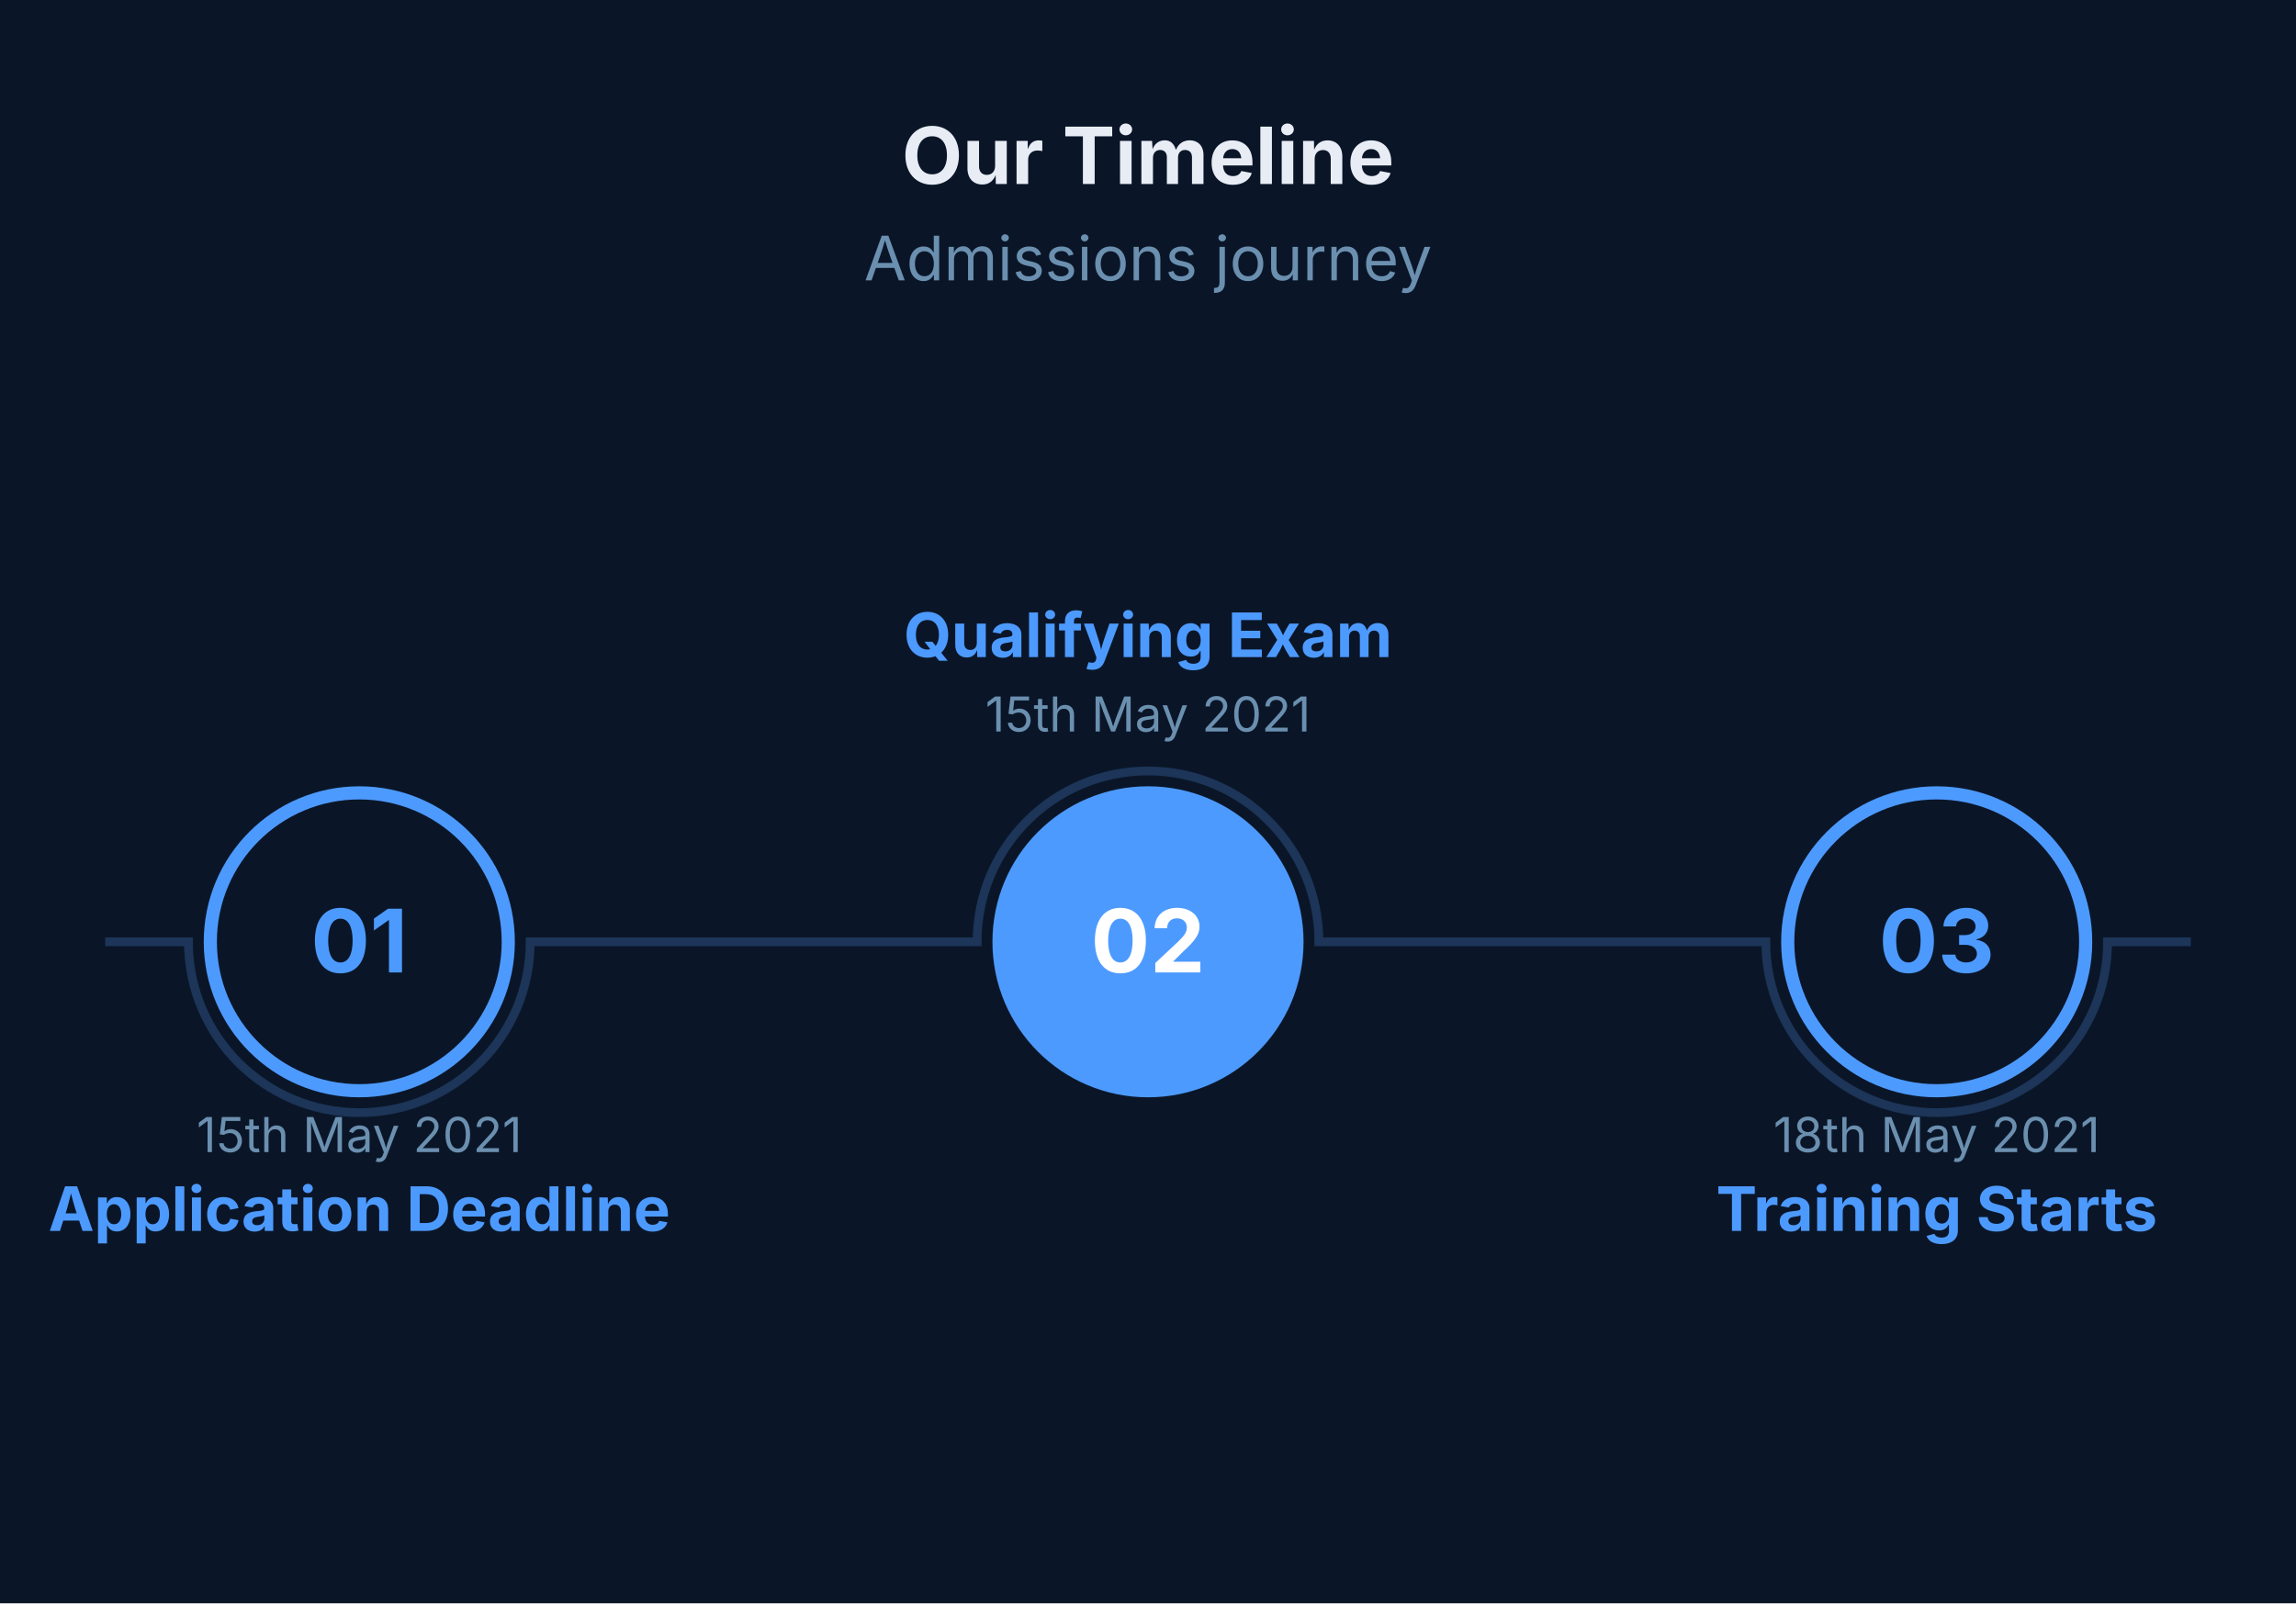
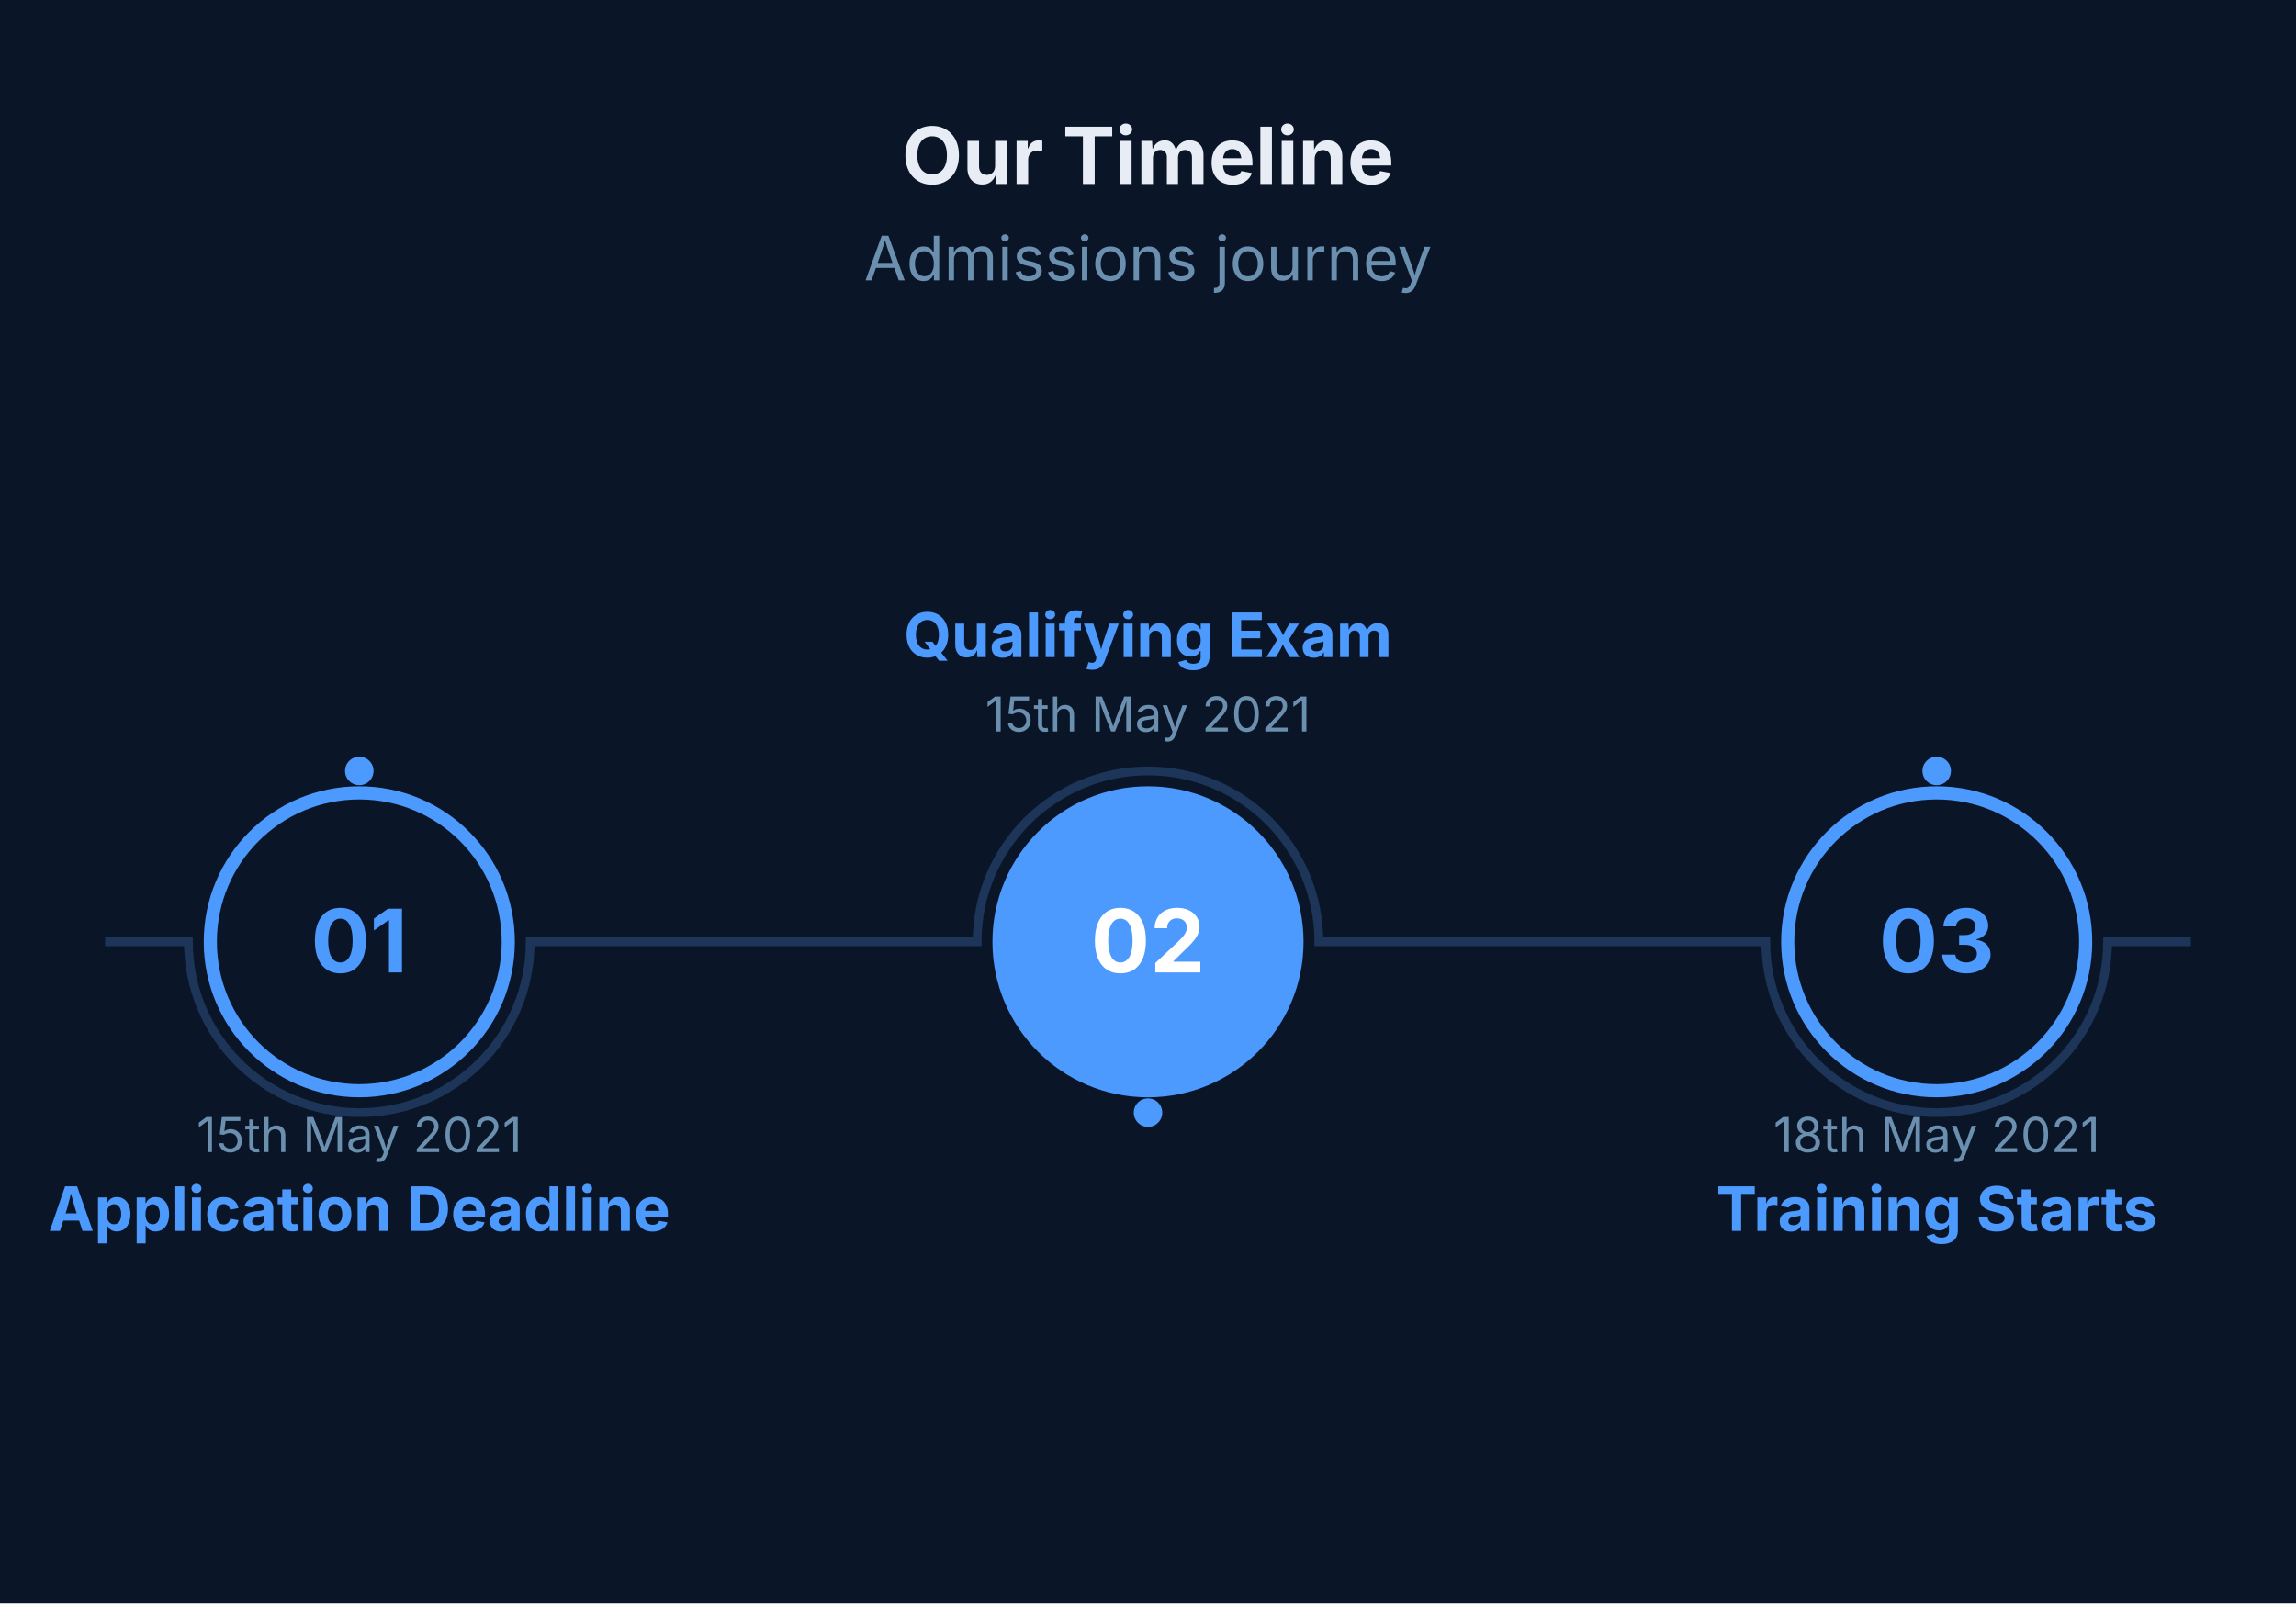
<svg xmlns="http://www.w3.org/2000/svg" viewBox="0 0 524 366" width="524" height="366">
  <rect width="100%" height="100%" fill="#0A1628" />
  <text x="262" y="42" font-size="18" font-family="Inter, system-ui, -apple-system, sans-serif" fill="#E8EDF5" text-anchor="middle" font-weight="bold">Our Timeline</text>
  <text x="262" y="64" font-size="14" font-family="Inter, system-ui, -apple-system, sans-serif" fill="#6B8FAF" text-anchor="middle">Admissions journey</text>
  <path d="M 24 215 L 43 215 A 39 39 0 0 0 121 215 L 223 215 A 39 39 0 0 1 301 215 L 403 215 A 39 39 0 0 0 481 215 L 500 215" stroke="#1C3558" stroke-width="2" fill="none" />
+   <circle cx="82" cy="176" r="4" fill="#4D9AFF" stroke="#0A1628" stroke-width="1.5" />
+   <circle cx="262" cy="254" r="4" fill="#4D9AFF" stroke="#0A1628" stroke-width="1.5" />
+   <circle cx="442" cy="176" r="4" fill="#4D9AFF" stroke="#0A1628" stroke-width="1.5" />
  <circle cx="82" cy="215" r="34" fill="#0A1628" stroke="#4D9AFF" stroke-width="3" />
  <text x="82" y="222" font-size="20" font-family="Inter, system-ui, -apple-system, sans-serif" fill="#4D9AFF" text-anchor="middle" font-weight="bold">01</text>
  <text x="82" y="263" font-size="11" font-family="Inter, system-ui, -apple-system, sans-serif" fill="#6B8FAF" text-anchor="middle">15th May 2021</text>
  <text x="82" y="281" font-size="14" font-family="Inter, system-ui, -apple-system, sans-serif" fill="#4D9AFF" text-anchor="middle" font-weight="bold">Application Deadline</text>
  <circle cx="262" cy="215" r="34" fill="#4D9AFF" stroke="#4D9AFF" stroke-width="3" />
  <text x="262" y="222" font-size="20" font-family="Inter, system-ui, -apple-system, sans-serif" fill="#FFFFFF" text-anchor="middle" font-weight="bold">02</text>
  <text x="262" y="167" font-size="11" font-family="Inter, system-ui, -apple-system, sans-serif" fill="#6B8FAF" text-anchor="middle">15th May 2021</text>
  <text x="262" y="150" font-size="14" font-family="Inter, system-ui, -apple-system, sans-serif" fill="#4D9AFF" text-anchor="middle" font-weight="bold">Qualifying Exam</text>
  <circle cx="442" cy="215" r="34" fill="#0A1628" stroke="#4D9AFF" stroke-width="3" />
  <text x="442" y="222" font-size="20" font-family="Inter, system-ui, -apple-system, sans-serif" fill="#4D9AFF" text-anchor="middle" font-weight="bold">03</text>
  <text x="442" y="263" font-size="11" font-family="Inter, system-ui, -apple-system, sans-serif" fill="#6B8FAF" text-anchor="middle">18th May 2021</text>
  <text x="442" y="281" font-size="14" font-family="Inter, system-ui, -apple-system, sans-serif" fill="#4D9AFF" text-anchor="middle" font-weight="bold">Training Starts</text>
</svg>
